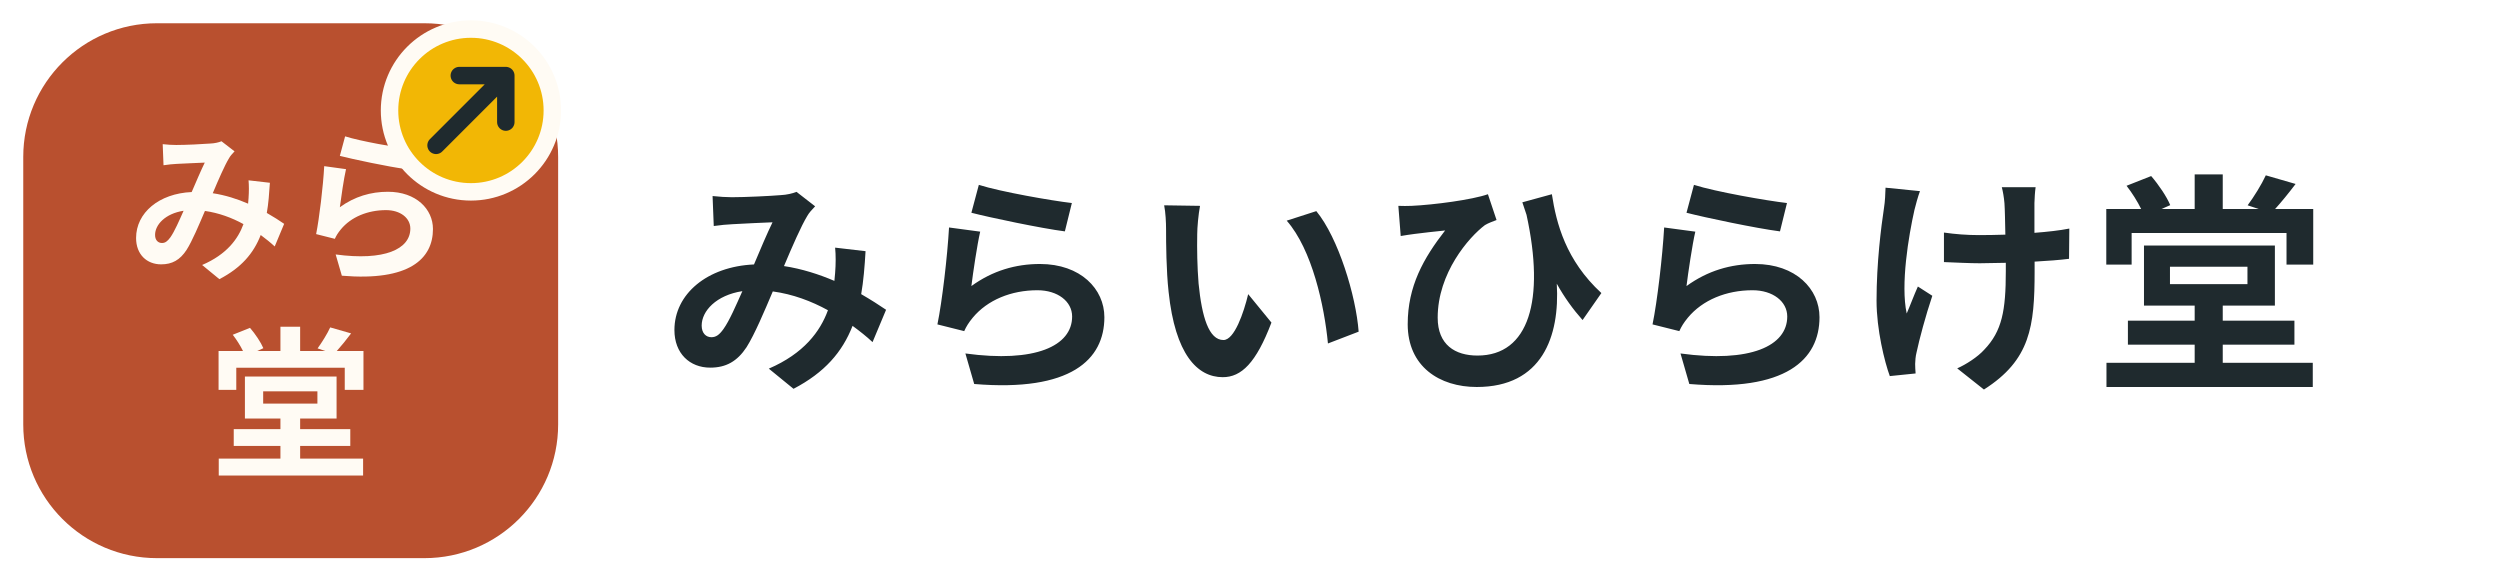
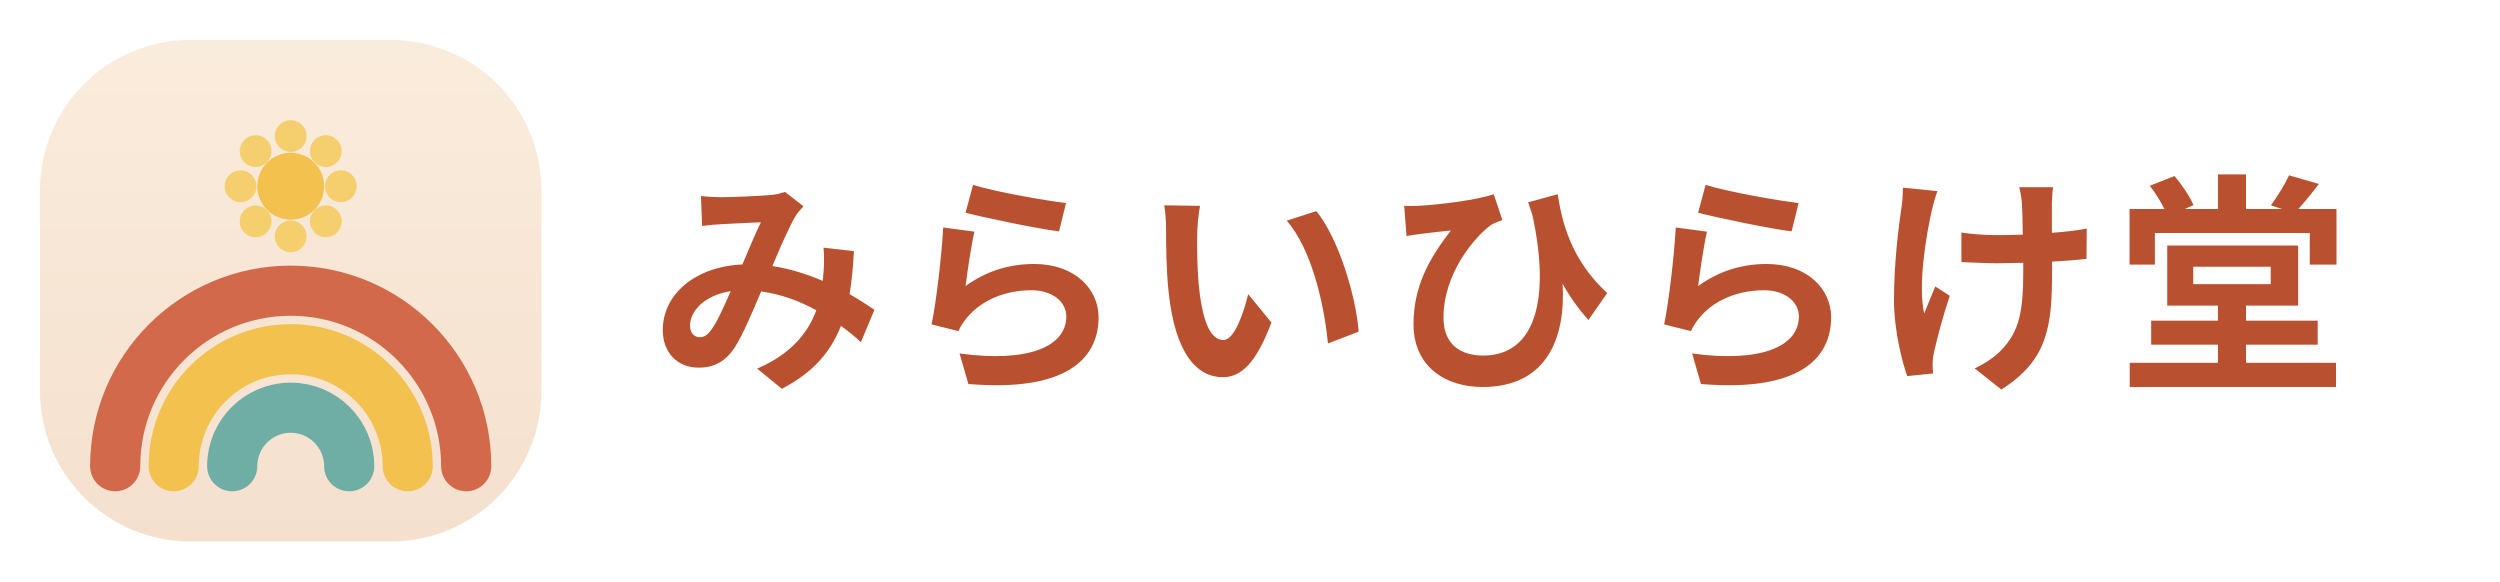
<svg xmlns="http://www.w3.org/2000/svg" width="430" height="100" viewBox="0 0 430 100" role="img" aria-label="みらいひらけ堂">
-   <rect x="4" y="4" width="92" height="92" rx="23" fill="#B9502F" />
-   <text x="50" y="46" font-family="'Hiragino Maru Gothic ProN','HGMaruGothicMPRO','Noto Sans JP',sans-serif" font-size="28" fill="#FFFBF4" text-anchor="middle" font-weight="800">みら</text>
-   <text x="50" y="80" font-family="'Hiragino Maru Gothic ProN','HGMaruGothicMPRO','Noto Sans JP',sans-serif" font-size="28" fill="#FFFBF4" text-anchor="middle" font-weight="800">堂</text>
-   <circle cx="81" cy="19" r="14" fill="#F2B705" stroke="#FFFBF4" stroke-width="3" />
-   <path d="M75 25 L87 13 M87 13 h-8 M87 13 v8" stroke="#1F2A2E" stroke-width="3" stroke-linecap="round" fill="none" />
-   <text x="114" y="64" font-family="'Hiragino Kaku Gothic ProN','Noto Sans JP',sans-serif" font-size="40" fill="#1F2A2E" font-weight="800" letter-spacing="1">みらいひらけ堂</text>
+   <defs>
+     <linearGradient id="tile" x1="0" y1="0" x2="0" y2="1">
+       <stop offset="0" stop-color="#FAECDC" />
+       <stop offset="1" stop-color="#F5E0CE" />
+     </linearGradient>
+   </defs>
+   <g transform="translate(4 4) scale(1.4375)">
+     <rect x="2" y="2" width="60" height="60" rx="18" fill="url(#tile)" />
+     <g fill="#F5CE6E">
+       <circle cx="38" cy="19.5" r="1.9" />
+       <circle cx="36.2" cy="23.7" r="1.9" />
+       <circle cx="32" cy="25.5" r="1.9" />
+       <circle cx="27.8" cy="23.7" r="1.9" />
+       <circle cx="26" cy="19.5" r="1.9" />
+       <circle cx="27.8" cy="15.3" r="1.9" />
+       <circle cx="32" cy="13.5" r="1.9" />
+       <circle cx="36.2" cy="15.3" r="1.9" />
+     </g>
+     <circle cx="32" cy="19.5" r="4" fill="#F2C14E" />
+     <path d="M11 53 A21 21 0 0 1 53 53" stroke="#D2694A" stroke-width="6" fill="none" stroke-linecap="round" />
+     <path d="M18 53 A14 14 0 0 1 46 53" stroke="#F2C14E" stroke-width="6" fill="none" stroke-linecap="round" />
+     <path d="M25 53 A7 7 0 0 1 39 53" stroke="#6FAEA4" stroke-width="6" fill="none" stroke-linecap="round" />
+   </g>
+   <text x="112" y="64" font-family="'Shippori Mincho','Hiragino Mincho ProN','Yu Mincho',serif" font-size="40" fill="#B9502F" font-weight="600" letter-spacing="2">みらいひらけ堂</text>
</svg>
